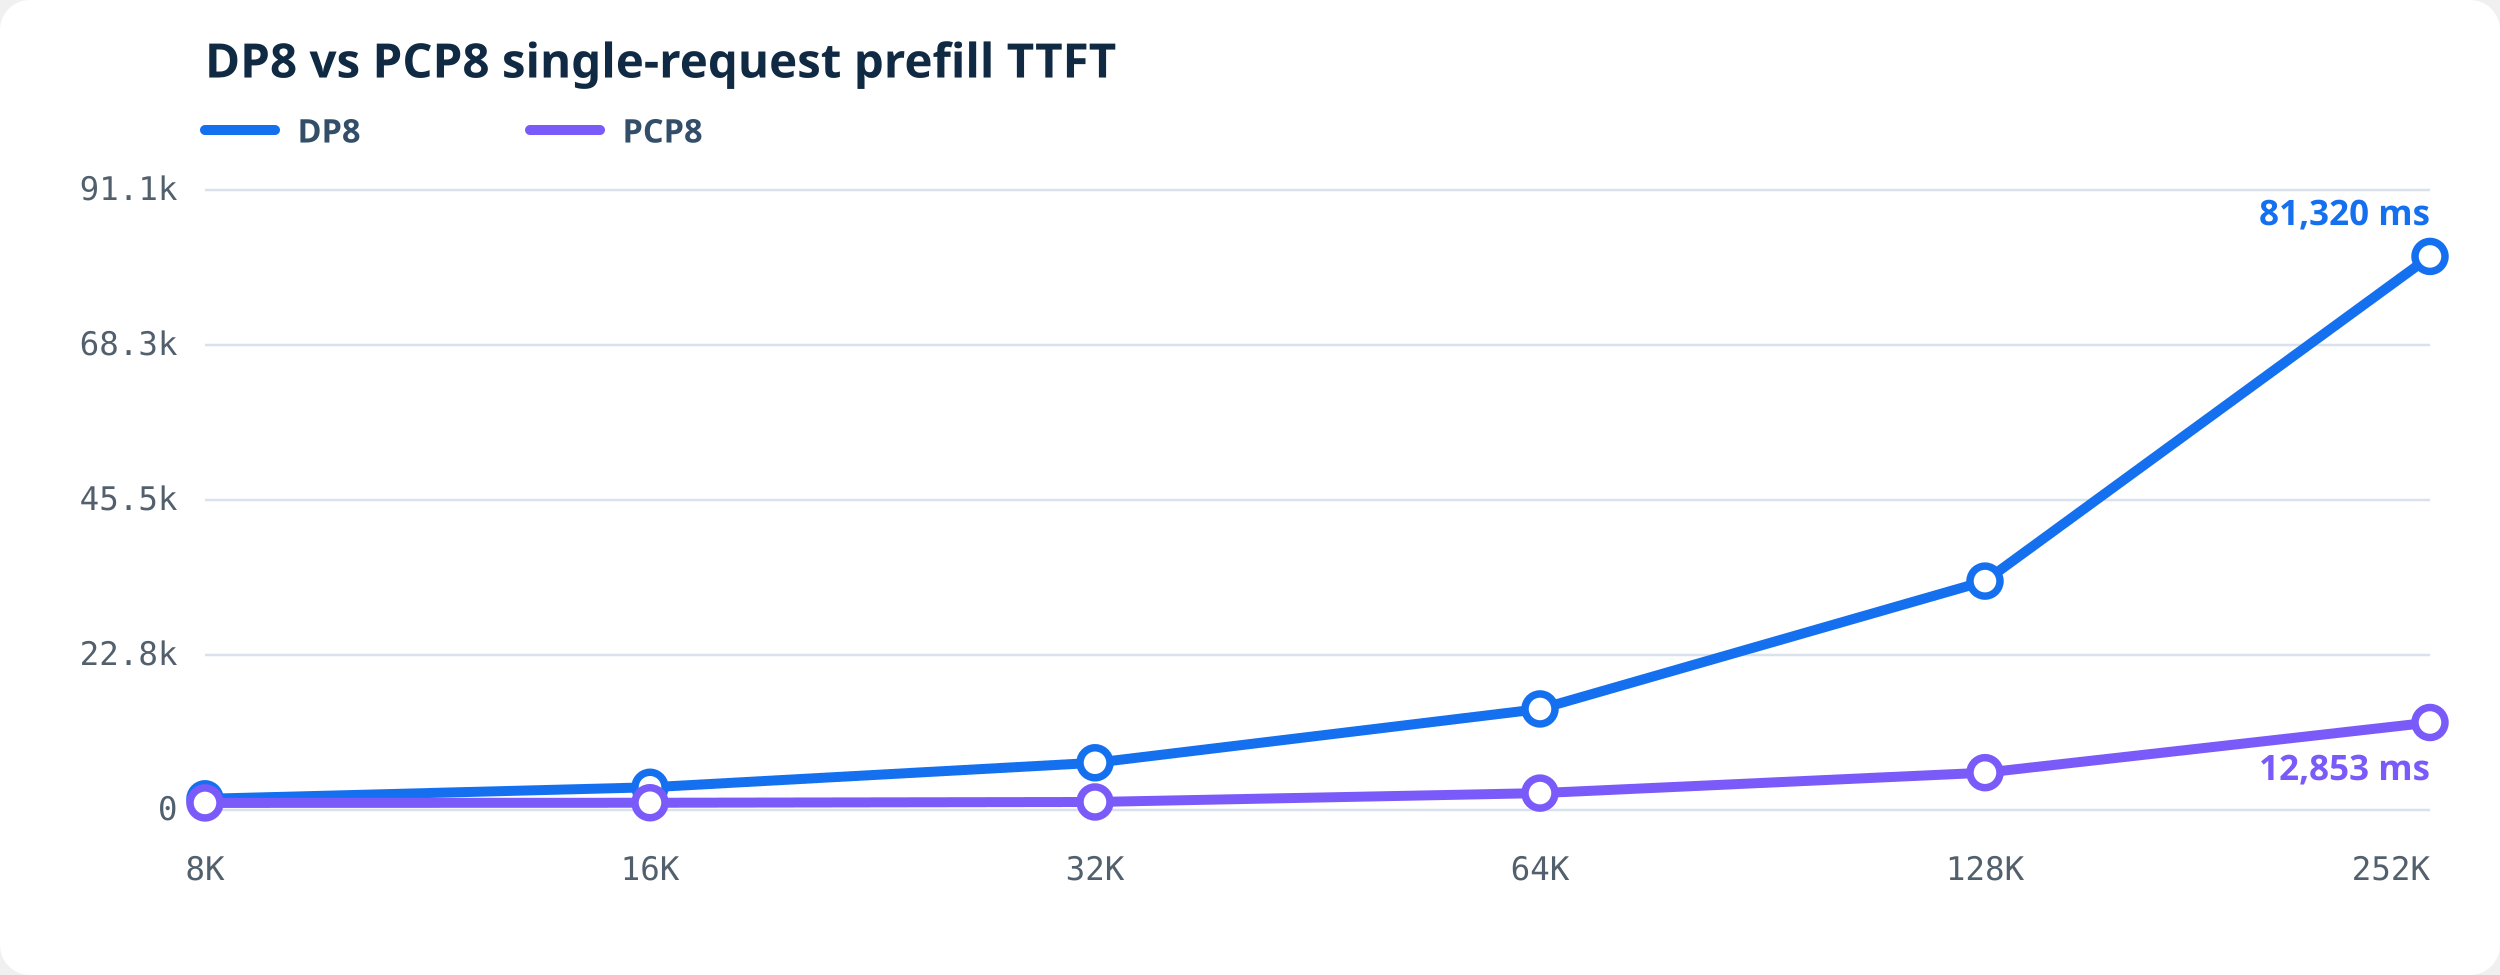
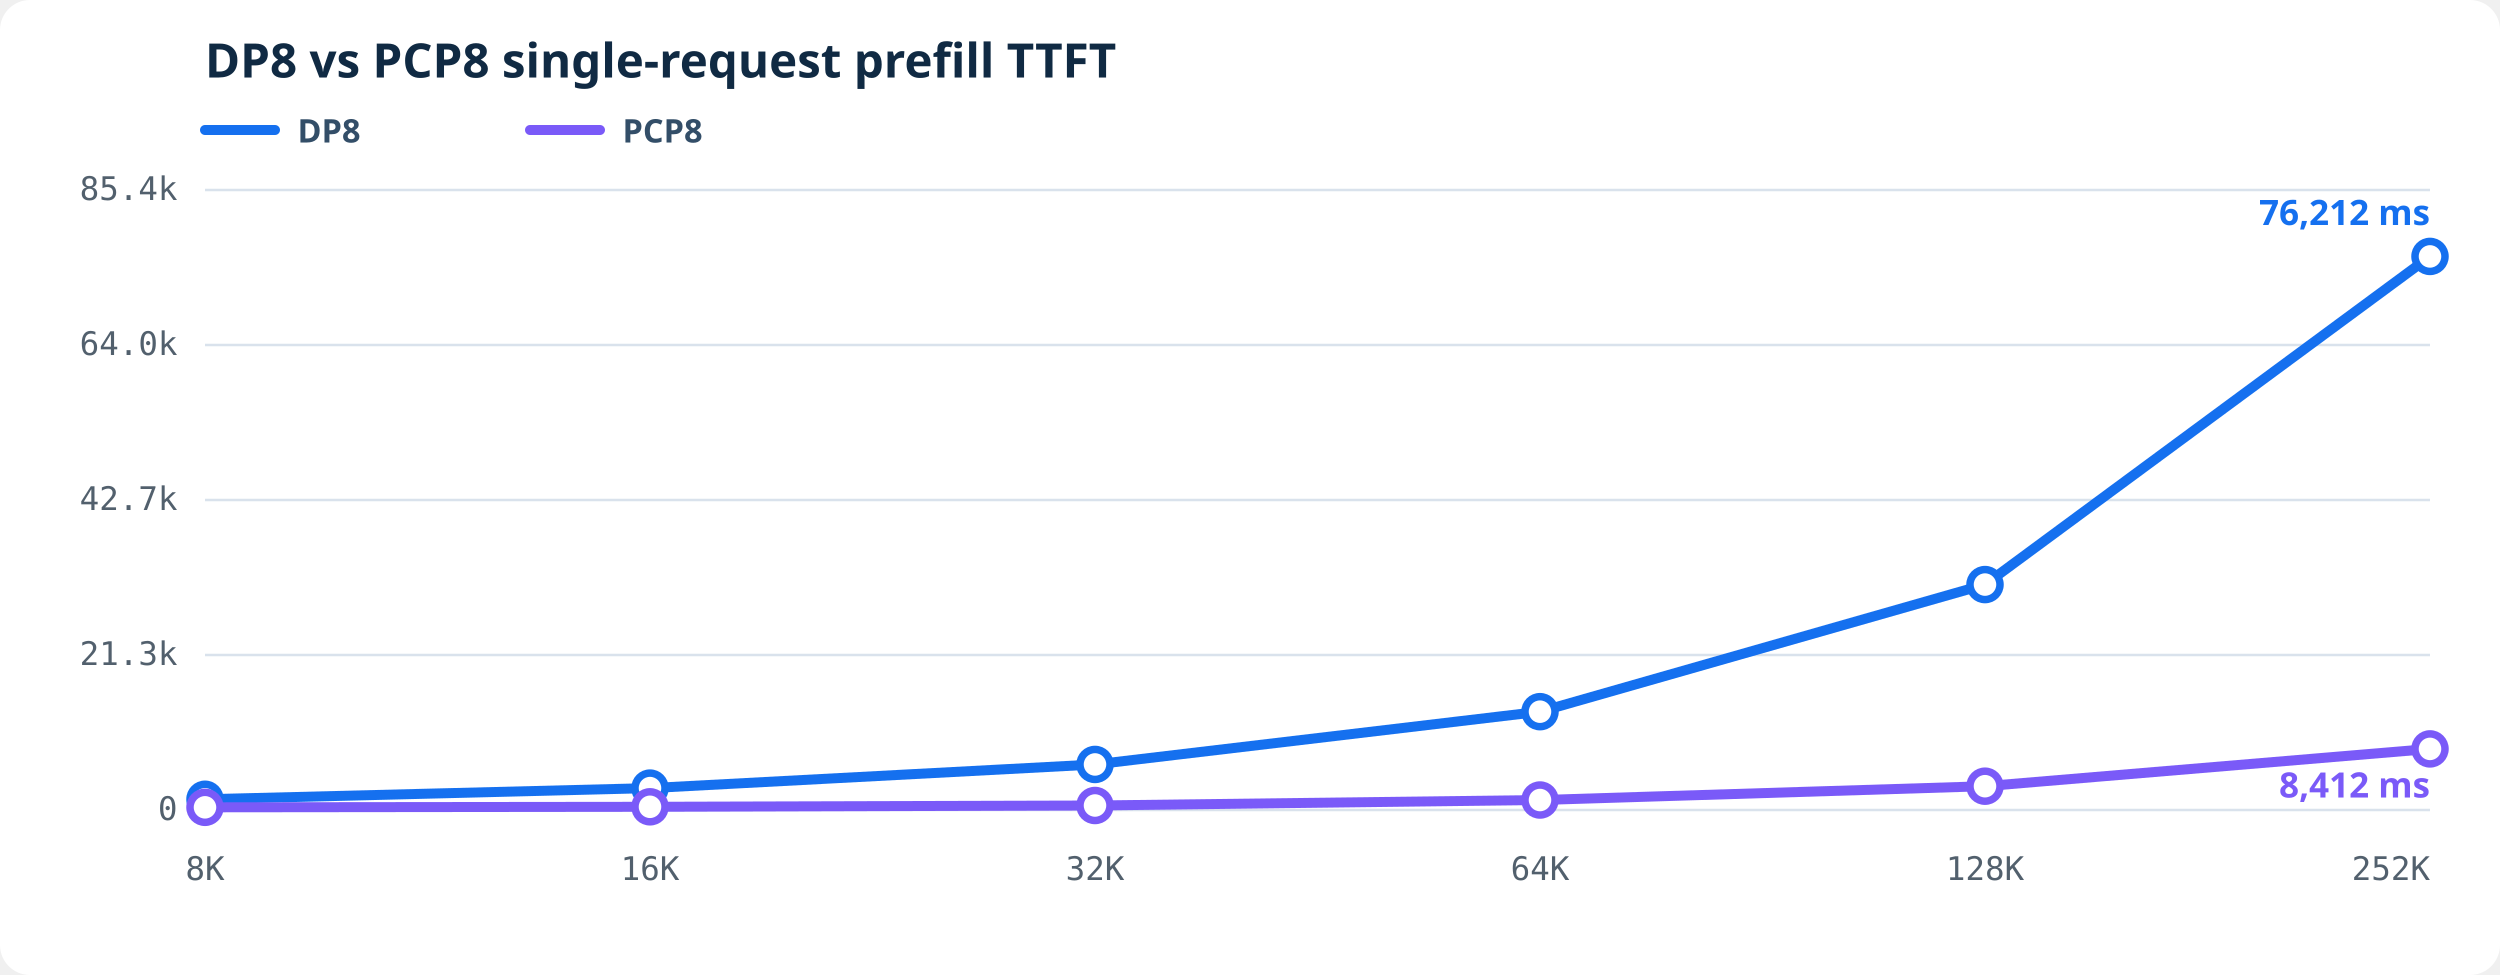
<svg xmlns="http://www.w3.org/2000/svg" viewBox="0 0 1000 390" role="img" aria-labelledby="prefill-ttft-title prefill-ttft-desc">
  <style>.bg{fill:#fff}.grid{stroke:#d9e2ec;stroke-width:1}.axis{fill:#52606d;font:13px ui-monospace,SFMono-Regular,Consolas,monospace}.heading{fill:#102a43;font:600 19px system-ui,sans-serif}.line{fill:none;stroke-width:4;stroke-linejoin:round;stroke-linecap:round}.dot{fill:#fff;stroke-width:3}.latest{stroke-width:3}.legend{fill:#334e68;font:600 13px system-ui,sans-serif}.value{font:600 14px system-ui,sans-serif}</style>
  <rect class="bg" width="1000" height="390" rx="12" />
  <text class="heading" x="82" y="31">DP8 vs PCP8 single-request prefill TTFT</text>
  <line x1="82" y1="52" x2="110" y2="52" stroke="#1570ef" stroke-width="4" stroke-linecap="round" />
  <text class="legend" x="119" y="57">DP8</text>
  <line x1="212" y1="52" x2="240" y2="52" stroke="#7a5af8" stroke-width="4" stroke-linecap="round" />
  <text class="legend" x="249" y="57">PCP8</text>
  <line class="grid" x1="82" y1="324.00" x2="972" y2="324.00" />
  <text class="axis" text-anchor="end" x="71" y="328.00">0</text>
  <line class="grid" x1="82" y1="262.00" x2="972" y2="262.00" />
-   <text class="axis" text-anchor="end" x="71" y="266.00">22.8k</text>
+   <text class="axis" text-anchor="end" x="71" y="266.00">21.3k</text>
  <line class="grid" x1="82" y1="200.00" x2="972" y2="200.00" />
-   <text class="axis" text-anchor="end" x="71" y="204.00">45.5k</text>
+   <text class="axis" text-anchor="end" x="71" y="204.00">42.7k</text>
  <line class="grid" x1="82" y1="138.00" x2="972" y2="138.00" />
-   <text class="axis" text-anchor="end" x="71" y="142.00">68.3k</text>
+   <text class="axis" text-anchor="end" x="71" y="142.00">64.0k</text>
  <line class="grid" x1="82" y1="76.00" x2="972" y2="76.00" />
-   <text class="axis" text-anchor="end" x="71" y="80.00">91.1k</text>
+   <text class="axis" text-anchor="end" x="71" y="80.00">85.4k</text>
  <text class="axis" text-anchor="middle" x="82.00" y="352">8K</text>
  <text class="axis" text-anchor="middle" x="260.00" y="352">16K</text>
  <text class="axis" text-anchor="middle" x="438.00" y="352">32K</text>
  <text class="axis" text-anchor="middle" x="616.00" y="352">64K</text>
  <text class="axis" text-anchor="middle" x="794.00" y="352">128K</text>
  <text class="axis" text-anchor="end" x="972.00" y="352">252K</text>
-   <polyline class="line" stroke="#1570ef" points="82.00,319.53 260.00,314.91 438.00,305.11 616.00,283.58 794.00,232.44 972.00,102.57" />
-   <circle class="dot" fill="#fff" stroke="#1570ef" cx="82.00" cy="319.53" r="6" />
-   <circle class="dot" fill="#fff" stroke="#1570ef" cx="260.00" cy="314.91" r="6" />
-   <circle class="dot" fill="#fff" stroke="#1570ef" cx="438.00" cy="305.11" r="6" />
-   <circle class="dot" fill="#fff" stroke="#1570ef" cx="616.00" cy="283.58" r="6" />
-   <circle class="dot" fill="#fff" stroke="#1570ef" cx="794.00" cy="232.44" r="6" />
+   <polyline class="line" stroke="#1570ef" points="82.00,319.71 260.00,315.24 438.00,305.78 616.00,284.67 794.00,233.83 972.00,102.57" />
+   <circle class="dot" fill="#fff" stroke="#1570ef" cx="82.00" cy="319.71" r="6" />
+   <circle class="dot" fill="#fff" stroke="#1570ef" cx="260.00" cy="315.24" r="6" />
+   <circle class="dot" fill="#fff" stroke="#1570ef" cx="438.00" cy="305.78" r="6" />
+   <circle class="dot" fill="#fff" stroke="#1570ef" cx="616.00" cy="284.67" r="6" />
+   <circle class="dot" fill="#fff" stroke="#1570ef" cx="794.00" cy="233.83" r="6" />
  <circle class="dot latest" fill="#1570ef" stroke="#1570ef" cx="972.00" cy="102.57" r="6" />
-   <text class="value" fill="#1570ef" text-anchor="end" x="972.00" y="90.00">81,320 ms</text>
-   <polyline class="line" stroke="#7a5af8" points="82.00,321.17 260.00,321.10 438.00,320.79 616.00,317.24 794.00,309.07 972.00,289.00" />
-   <circle class="dot" fill="#fff" stroke="#7a5af8" cx="82.00" cy="321.17" r="6" />
-   <circle class="dot" fill="#fff" stroke="#7a5af8" cx="260.00" cy="321.10" r="6" />
-   <circle class="dot" fill="#fff" stroke="#7a5af8" cx="438.00" cy="320.79" r="6" />
-   <circle class="dot" fill="#fff" stroke="#7a5af8" cx="616.00" cy="317.24" r="6" />
-   <circle class="dot" fill="#fff" stroke="#7a5af8" cx="794.00" cy="309.07" r="6" />
-   <circle class="dot latest" fill="#7a5af8" stroke="#7a5af8" cx="972.00" cy="289.00" r="6" />
-   <text class="value" fill="#7a5af8" text-anchor="end" x="972.00" y="312.00">12,853 ms</text>
+   <text class="value" fill="#1570ef" text-anchor="end" x="972.00" y="90.00">76,212 ms</text>
+   <polyline class="line" stroke="#7a5af8" points="82.00,322.93 260.00,322.72 438.00,322.20 616.00,320.01 794.00,314.48 972.00,299.56" />
+   <circle class="dot" fill="#fff" stroke="#7a5af8" cx="82.00" cy="322.93" r="6" />
+   <circle class="dot" fill="#fff" stroke="#7a5af8" cx="260.00" cy="322.72" r="6" />
+   <circle class="dot" fill="#fff" stroke="#7a5af8" cx="438.00" cy="322.20" r="6" />
+   <circle class="dot" fill="#fff" stroke="#7a5af8" cx="616.00" cy="320.01" r="6" />
+   <circle class="dot" fill="#fff" stroke="#7a5af8" cx="794.00" cy="314.48" r="6" />
+   <circle class="dot latest" fill="#7a5af8" stroke="#7a5af8" cx="972.00" cy="299.56" r="6" />
+   <text class="value" fill="#7a5af8" text-anchor="end" x="972.00" y="319.00">8,412 ms</text>
</svg>
